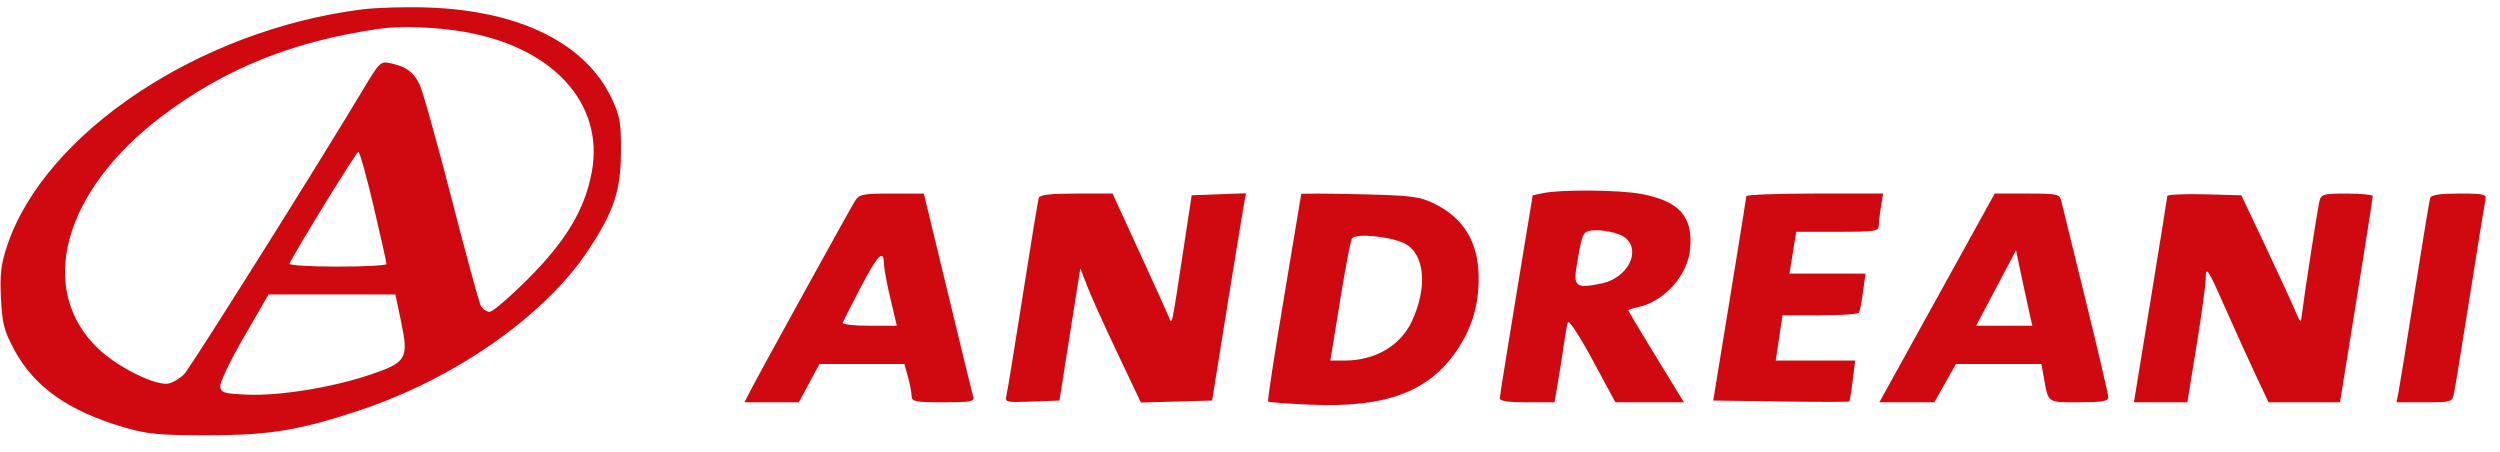
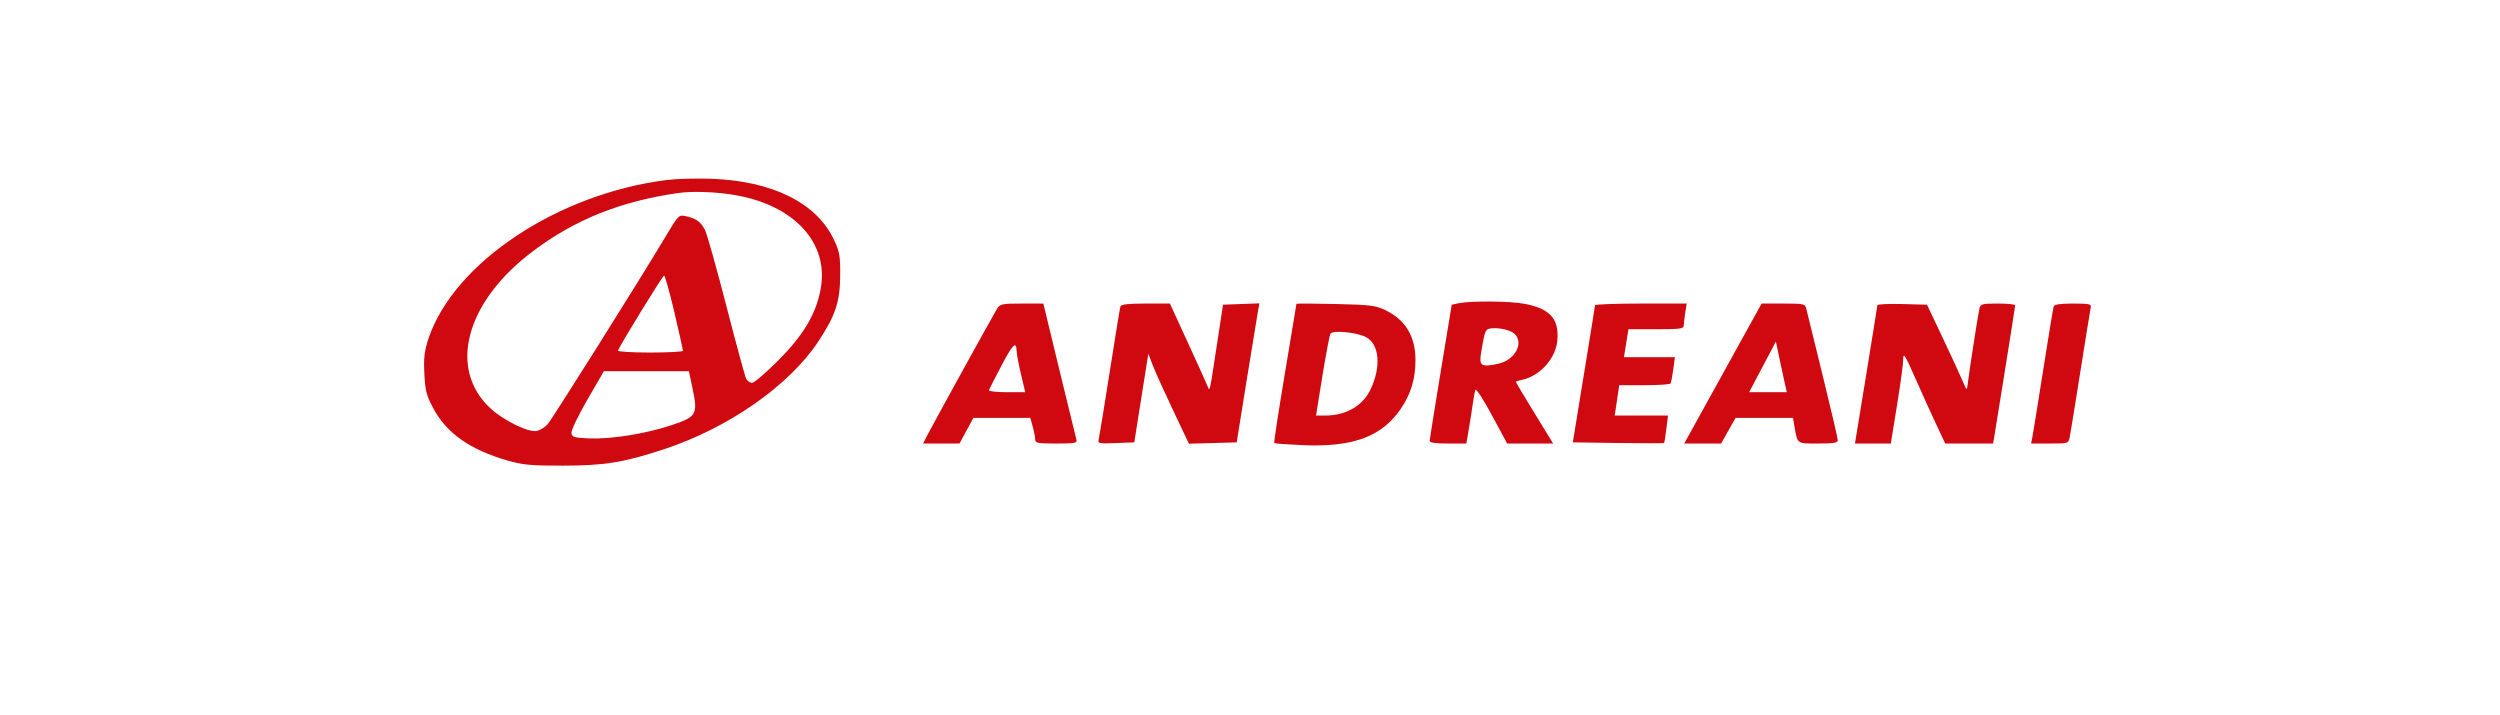
- <svg xmlns="http://www.w3.org/2000/svg" width="144" height="26" viewBox="0 0 144 26" fill="none">
-   <path fill-rule="evenodd" clip-rule="evenodd" d="M20.871 0.539C11.505 1.714 2.592 7.644 0.41 14.155C0.059 15.203 -0.011 15.79 0.054 17.16C0.124 18.623 0.231 19.042 0.811 20.13C1.959 22.279 3.959 23.692 7.168 24.622C8.504 25.009 9.195 25.074 11.937 25.071C15.534 25.067 17.179 24.8 20.653 23.655C26.18 21.832 31.401 18.182 33.894 14.396C35.366 12.162 35.75 11.002 35.767 8.745C35.779 7.08 35.713 6.697 35.242 5.692C33.747 2.502 29.951 0.615 24.66 0.433C23.393 0.389 21.688 0.437 20.871 0.539ZM26.762 1.837C31.855 2.725 34.804 5.961 34.092 9.88C33.702 12.025 32.631 13.836 30.47 16.008C29.401 17.082 28.381 17.962 28.203 17.962C28.025 17.962 27.796 17.804 27.694 17.611C27.592 17.418 26.824 14.6 25.987 11.349C25.151 8.098 24.326 5.165 24.154 4.83C23.794 4.129 23.397 3.842 22.52 3.649C21.909 3.515 21.873 3.549 20.842 5.277C18.512 9.18 11.006 21.123 10.627 21.529C10.404 21.769 10.001 22.02 9.731 22.087C9.047 22.259 6.888 21.216 5.743 20.161C2.05 16.757 3.596 11.003 9.372 6.658C12.997 3.931 16.903 2.367 21.855 1.657C23.09 1.48 25.15 1.556 26.762 1.837ZM21.524 11.9C21.932 13.636 22.264 15.124 22.261 15.207C22.258 15.289 20.986 15.357 19.434 15.357C17.882 15.357 16.642 15.281 16.679 15.188C16.889 14.655 20.524 8.745 20.641 8.745C20.719 8.745 21.116 10.165 21.524 11.9ZM88.882 11.124L88.284 11.252L87.343 16.961C86.826 20.101 86.397 22.783 86.389 22.921C86.378 23.101 86.816 23.171 87.956 23.171H89.539L89.753 21.919C89.871 21.23 90.023 20.261 90.091 19.765C90.159 19.269 90.257 18.731 90.309 18.568C90.362 18.402 90.978 19.338 91.725 20.722L93.047 23.171H95.021H96.995L95.391 20.555C94.509 19.116 93.788 17.91 93.788 17.875C93.788 17.84 94.036 17.758 94.339 17.694C95.862 17.369 97.203 15.88 97.35 14.349C97.53 12.471 96.728 11.574 94.502 11.166C93.24 10.935 89.882 10.91 88.882 11.124ZM49.235 11.6C48.902 12.134 43.697 21.578 43.216 22.52L42.883 23.171H44.448H46.014L46.608 22.07L47.202 20.968L49.647 20.968L52.092 20.967L52.3 21.718C52.415 22.132 52.51 22.628 52.51 22.82C52.511 23.129 52.732 23.171 54.328 23.171C55.962 23.171 56.135 23.136 56.047 22.82C55.993 22.628 55.334 19.923 54.581 16.811L53.213 11.151L51.364 11.15C49.663 11.149 49.493 11.185 49.235 11.6ZM59.832 11.399C59.788 11.537 59.378 14.039 58.92 16.96C58.463 19.88 58.04 22.476 57.981 22.729C57.875 23.182 57.896 23.188 59.449 23.13L61.024 23.071L61.465 20.266C61.708 18.723 61.98 17.01 62.068 16.459L62.229 15.457L62.613 16.459C62.824 17.01 63.609 18.749 64.357 20.323L65.716 23.185L67.767 23.128L69.817 23.071L70.67 17.761C71.14 14.841 71.579 12.154 71.646 11.791L71.769 11.132L70.205 11.19L68.641 11.249L68.183 14.255C67.443 19.114 67.527 18.748 67.282 18.162C67.167 17.886 66.4 16.196 65.577 14.405L64.082 11.149H61.997C60.506 11.149 59.89 11.22 59.832 11.399ZM74.95 11.179C74.948 11.217 74.501 13.905 73.956 17.151C73.411 20.397 72.999 23.088 73.042 23.13C73.085 23.173 74.186 23.253 75.489 23.31C79.802 23.496 82.278 22.582 83.901 20.204C84.777 18.919 85.173 17.61 85.171 15.998C85.168 13.983 84.318 12.56 82.623 11.734C81.763 11.315 81.322 11.259 78.309 11.188C76.463 11.144 74.951 11.14 74.95 11.179ZM100.591 11.299C100.585 11.382 100.154 14.064 99.632 17.26L98.683 23.071L102.576 23.125C104.717 23.155 106.492 23.155 106.521 23.125C106.55 23.095 106.637 22.552 106.715 21.919L106.858 20.767H104.57H102.281L102.476 19.464L102.67 18.162H104.829C106.017 18.162 107.029 18.094 107.078 18.012C107.127 17.929 107.231 17.388 107.309 16.809L107.451 15.758H105.262H103.074L103.267 14.555L103.461 13.353H105.838C107.967 13.353 108.215 13.317 108.217 13.002C108.218 12.809 108.275 12.314 108.343 11.9L108.467 11.149H104.534C102.37 11.149 100.596 11.217 100.591 11.299ZM111.573 17.16L108.251 23.171H109.834H111.417L112.039 22.069L112.661 20.967H115.124H117.587L117.72 21.718C117.99 23.239 117.895 23.171 119.749 23.171C121.071 23.171 121.439 23.11 121.439 22.888C121.439 22.732 120.855 20.23 120.141 17.328C119.427 14.425 118.794 11.848 118.734 11.6C118.632 11.172 118.53 11.149 116.761 11.149H114.896L111.573 17.16ZM124.836 11.292C124.831 11.379 124.397 14.087 123.871 17.31L122.915 23.171H124.454H125.993L126.521 19.903C126.812 18.106 127.049 16.378 127.049 16.063C127.049 15.267 127.159 15.435 128.247 17.898C128.773 19.09 129.533 20.764 129.936 21.618L130.668 23.171H132.726H134.783L135.729 17.31C136.248 14.087 136.672 11.382 136.67 11.299C136.669 11.217 136.001 11.149 135.186 11.149C133.815 11.149 133.697 11.183 133.598 11.6C133.484 12.077 132.715 17.043 132.597 18.062C132.527 18.658 132.524 18.656 132.145 17.769C131.936 17.277 131.165 15.609 130.433 14.062L129.102 11.249L126.973 11.192C125.803 11.161 124.841 11.206 124.836 11.292ZM139.979 11.399C139.934 11.537 139.529 13.994 139.079 16.86C138.629 19.725 138.211 22.317 138.15 22.62L138.038 23.171H139.641C141.228 23.171 141.245 23.166 141.357 22.62C141.42 22.317 141.834 19.77 142.277 16.96C142.72 14.149 143.119 11.693 143.162 11.5C143.233 11.188 143.063 11.149 141.651 11.149C140.556 11.149 140.035 11.227 139.979 11.399ZM93.638 13.712C94.534 14.491 93.74 16.008 92.271 16.321C90.786 16.638 90.611 16.514 90.817 15.291C91.111 13.552 91.171 13.385 91.534 13.302C92.121 13.166 93.266 13.389 93.638 13.712ZM80.915 14.029C82.069 14.626 82.243 16.55 81.319 18.514C80.661 19.916 79.204 20.767 77.464 20.767H76.629L77.179 17.365C77.481 15.494 77.793 13.86 77.871 13.733C78.066 13.418 80.121 13.618 80.915 14.029ZM116.913 18.112L117.063 18.763H115.444H113.825L114.975 16.588L116.124 14.413L116.443 15.937C116.619 16.775 116.83 17.754 116.913 18.112ZM50.915 15.218C50.919 15.46 51.088 16.356 51.29 17.21L51.658 18.763H50.065C49.188 18.763 48.501 18.684 48.538 18.587C48.574 18.491 49.054 17.552 49.604 16.502C50.579 14.639 50.901 14.323 50.915 15.218ZM23.1 18.513C23.552 20.66 23.424 20.879 21.295 21.591C19.107 22.324 16.107 22.809 14.241 22.732C12.914 22.677 12.732 22.623 12.683 22.27C12.653 22.049 13.267 20.764 14.049 19.414L15.469 16.96H19.121H22.773L23.1 18.513Z" fill="#D0080F" />
+ <svg xmlns="http://www.w3.org/2000/svg" width="112" height="32" viewBox="0 0 112 32" fill="none">
+   <path fill-rule="evenodd" clip-rule="evenodd" d="M29.871 8.064C24.985 8.677 20.335 11.771 19.197 15.167C19.014 15.713 18.977 16.02 19.011 16.735C19.048 17.498 19.104 17.716 19.407 18.284C20.005 19.405 21.048 20.142 22.722 20.627C23.419 20.829 23.78 20.863 25.21 20.861C27.087 20.859 27.945 20.72 29.757 20.122C32.64 19.172 35.364 17.267 36.664 15.293C37.432 14.127 37.632 13.522 37.641 12.345C37.648 11.476 37.613 11.276 37.367 10.752C36.588 9.088 34.607 8.104 31.847 8.008C31.186 7.986 30.297 8.011 29.871 8.064ZM32.944 8.741C35.601 9.204 37.139 10.892 36.767 12.937C36.564 14.056 36.006 15.001 34.878 16.134C34.32 16.694 33.788 17.153 33.696 17.153C33.603 17.153 33.483 17.07 33.43 16.97C33.377 16.869 32.976 15.399 32.54 13.703C32.103 12.007 31.673 10.477 31.583 10.303C31.395 9.937 31.188 9.787 30.731 9.686C30.412 9.616 30.394 9.634 29.856 10.536C28.64 12.572 24.724 18.802 24.527 19.014C24.411 19.139 24.2 19.27 24.059 19.305C23.703 19.395 22.576 18.85 21.979 18.3C20.053 16.524 20.859 13.523 23.872 11.256C25.763 9.834 27.801 9.017 30.384 8.647C31.029 8.555 32.103 8.594 32.944 8.741ZM30.212 13.991C30.424 14.896 30.597 15.672 30.596 15.715C30.594 15.758 29.93 15.794 29.121 15.794C28.311 15.794 27.665 15.754 27.684 15.706C27.794 15.428 29.69 12.345 29.751 12.345C29.791 12.345 29.999 13.085 30.212 13.991ZM65.349 13.586L65.037 13.653L64.547 16.631C64.277 18.269 64.053 19.668 64.049 19.74C64.043 19.834 64.272 19.87 64.866 19.87H65.692L65.804 19.217C65.865 18.858 65.945 18.352 65.98 18.093C66.015 17.835 66.067 17.554 66.094 17.469C66.121 17.382 66.443 17.871 66.832 18.593L67.522 19.87H68.552H69.581L68.745 18.506C68.285 17.755 67.908 17.126 67.908 17.108C67.908 17.089 68.038 17.047 68.196 17.013C68.991 16.844 69.69 16.067 69.767 15.268C69.861 14.288 69.442 13.82 68.281 13.608C67.623 13.487 65.871 13.474 65.349 13.586ZM44.667 13.834C44.494 14.113 41.778 19.039 41.527 19.531L41.354 19.87H42.17H42.986L43.296 19.296L43.606 18.721L44.882 18.721L46.157 18.721L46.266 19.113C46.326 19.328 46.375 19.587 46.376 19.687C46.376 19.848 46.491 19.87 47.324 19.87C48.176 19.87 48.267 19.852 48.221 19.687C48.193 19.587 47.848 18.176 47.456 16.552L46.742 13.6L45.778 13.599C44.89 13.599 44.801 13.618 44.667 13.834ZM50.195 13.729C50.172 13.801 49.958 15.107 49.72 16.63C49.481 18.154 49.26 19.508 49.23 19.64C49.174 19.876 49.185 19.879 49.995 19.849L50.817 19.818L51.047 18.355C51.174 17.55 51.315 16.656 51.362 16.369L51.446 15.846L51.646 16.369C51.756 16.656 52.165 17.563 52.556 18.385L53.265 19.878L54.334 19.848L55.404 19.818L55.849 17.048C56.094 15.525 56.323 14.123 56.358 13.934L56.422 13.59L55.606 13.62L54.791 13.651L54.552 15.219C54.165 17.754 54.209 17.563 54.081 17.257C54.021 17.113 53.621 16.232 53.192 15.297L52.412 13.599H51.325C50.547 13.599 50.225 13.636 50.195 13.729ZM58.081 13.614C58.081 13.635 57.847 15.037 57.563 16.73C57.279 18.423 57.064 19.827 57.086 19.849C57.108 19.871 57.683 19.913 58.363 19.943C60.613 20.04 61.904 19.563 62.751 18.322C63.208 17.652 63.414 16.969 63.413 16.128C63.412 15.077 62.968 14.335 62.084 13.904C61.636 13.685 61.406 13.656 59.834 13.619C58.871 13.596 58.082 13.594 58.081 13.614ZM71.457 13.677C71.454 13.72 71.23 15.12 70.957 16.787L70.462 19.818L72.493 19.846C73.61 19.862 74.536 19.862 74.551 19.846C74.566 19.831 74.611 19.547 74.652 19.217L74.727 18.616H73.533H72.339L72.441 17.937L72.542 17.257H73.668C74.288 17.257 74.816 17.222 74.841 17.179C74.867 17.136 74.921 16.854 74.962 16.552L75.036 16.003H73.894H72.752L72.853 15.376L72.954 14.749H74.194C75.305 14.749 75.434 14.73 75.435 14.566C75.436 14.465 75.466 14.206 75.501 13.991L75.566 13.599H73.514C72.386 13.599 71.46 13.634 71.457 13.677ZM77.186 16.735L75.453 19.87H76.279H77.105L77.429 19.295L77.754 18.721H79.039H80.324L80.393 19.113C80.534 19.906 80.484 19.87 81.451 19.87C82.141 19.87 82.333 19.838 82.333 19.723C82.333 19.641 82.028 18.336 81.656 16.822C81.283 15.308 80.953 13.963 80.922 13.834C80.868 13.611 80.815 13.599 79.893 13.599H78.92L77.186 16.735ZM84.105 13.674C84.103 13.719 83.876 15.131 83.602 16.813L83.103 19.87H83.906H84.709L84.984 18.166C85.136 17.228 85.26 16.326 85.26 16.162C85.26 15.747 85.317 15.835 85.884 17.119C86.159 17.741 86.555 18.615 86.766 19.06L87.147 19.87H88.221H89.294L89.787 16.813C90.058 15.131 90.279 13.72 90.279 13.677C90.278 13.634 89.929 13.599 89.504 13.599C88.789 13.599 88.727 13.616 88.676 13.834C88.616 14.083 88.215 16.673 88.153 17.205C88.117 17.516 88.116 17.515 87.918 17.052C87.809 16.796 87.407 15.926 87.025 15.118L86.33 13.651L85.22 13.621C84.609 13.605 84.108 13.629 84.105 13.674ZM92.004 13.729C91.981 13.801 91.77 15.083 91.535 16.578C91.3 18.073 91.082 19.425 91.05 19.583L90.992 19.87H91.828C92.656 19.87 92.665 19.868 92.724 19.583C92.756 19.425 92.972 18.096 93.203 16.63C93.434 15.164 93.642 13.882 93.665 13.782C93.702 13.619 93.613 13.599 92.877 13.599C92.305 13.599 92.034 13.639 92.004 13.729ZM67.83 14.936C68.298 15.342 67.883 16.133 67.117 16.297C66.343 16.462 66.251 16.397 66.359 15.76C66.512 14.853 66.543 14.765 66.733 14.722C67.039 14.651 67.636 14.768 67.83 14.936ZM61.193 15.101C61.795 15.412 61.886 16.416 61.404 17.441C61.061 18.172 60.301 18.616 59.393 18.616H58.958L59.244 16.841C59.402 15.866 59.565 15.013 59.605 14.947C59.707 14.783 60.779 14.887 61.193 15.101ZM79.972 17.231L80.05 17.571H79.206H78.361L78.961 16.436L79.56 15.302L79.727 16.096C79.819 16.534 79.929 17.044 79.972 17.231ZM45.544 15.722C45.546 15.848 45.634 16.315 45.739 16.761L45.931 17.571H45.1C44.642 17.571 44.284 17.53 44.303 17.479C44.322 17.429 44.573 16.939 44.86 16.391C45.368 15.419 45.536 15.255 45.544 15.722ZM31.033 17.44C31.269 18.561 31.202 18.674 30.092 19.046C28.951 19.428 27.385 19.681 26.412 19.641C25.72 19.613 25.625 19.584 25.599 19.4C25.584 19.285 25.904 18.615 26.312 17.91L27.053 16.63H28.958H30.863L31.033 17.44Z" fill="#D0080F" />
</svg>
